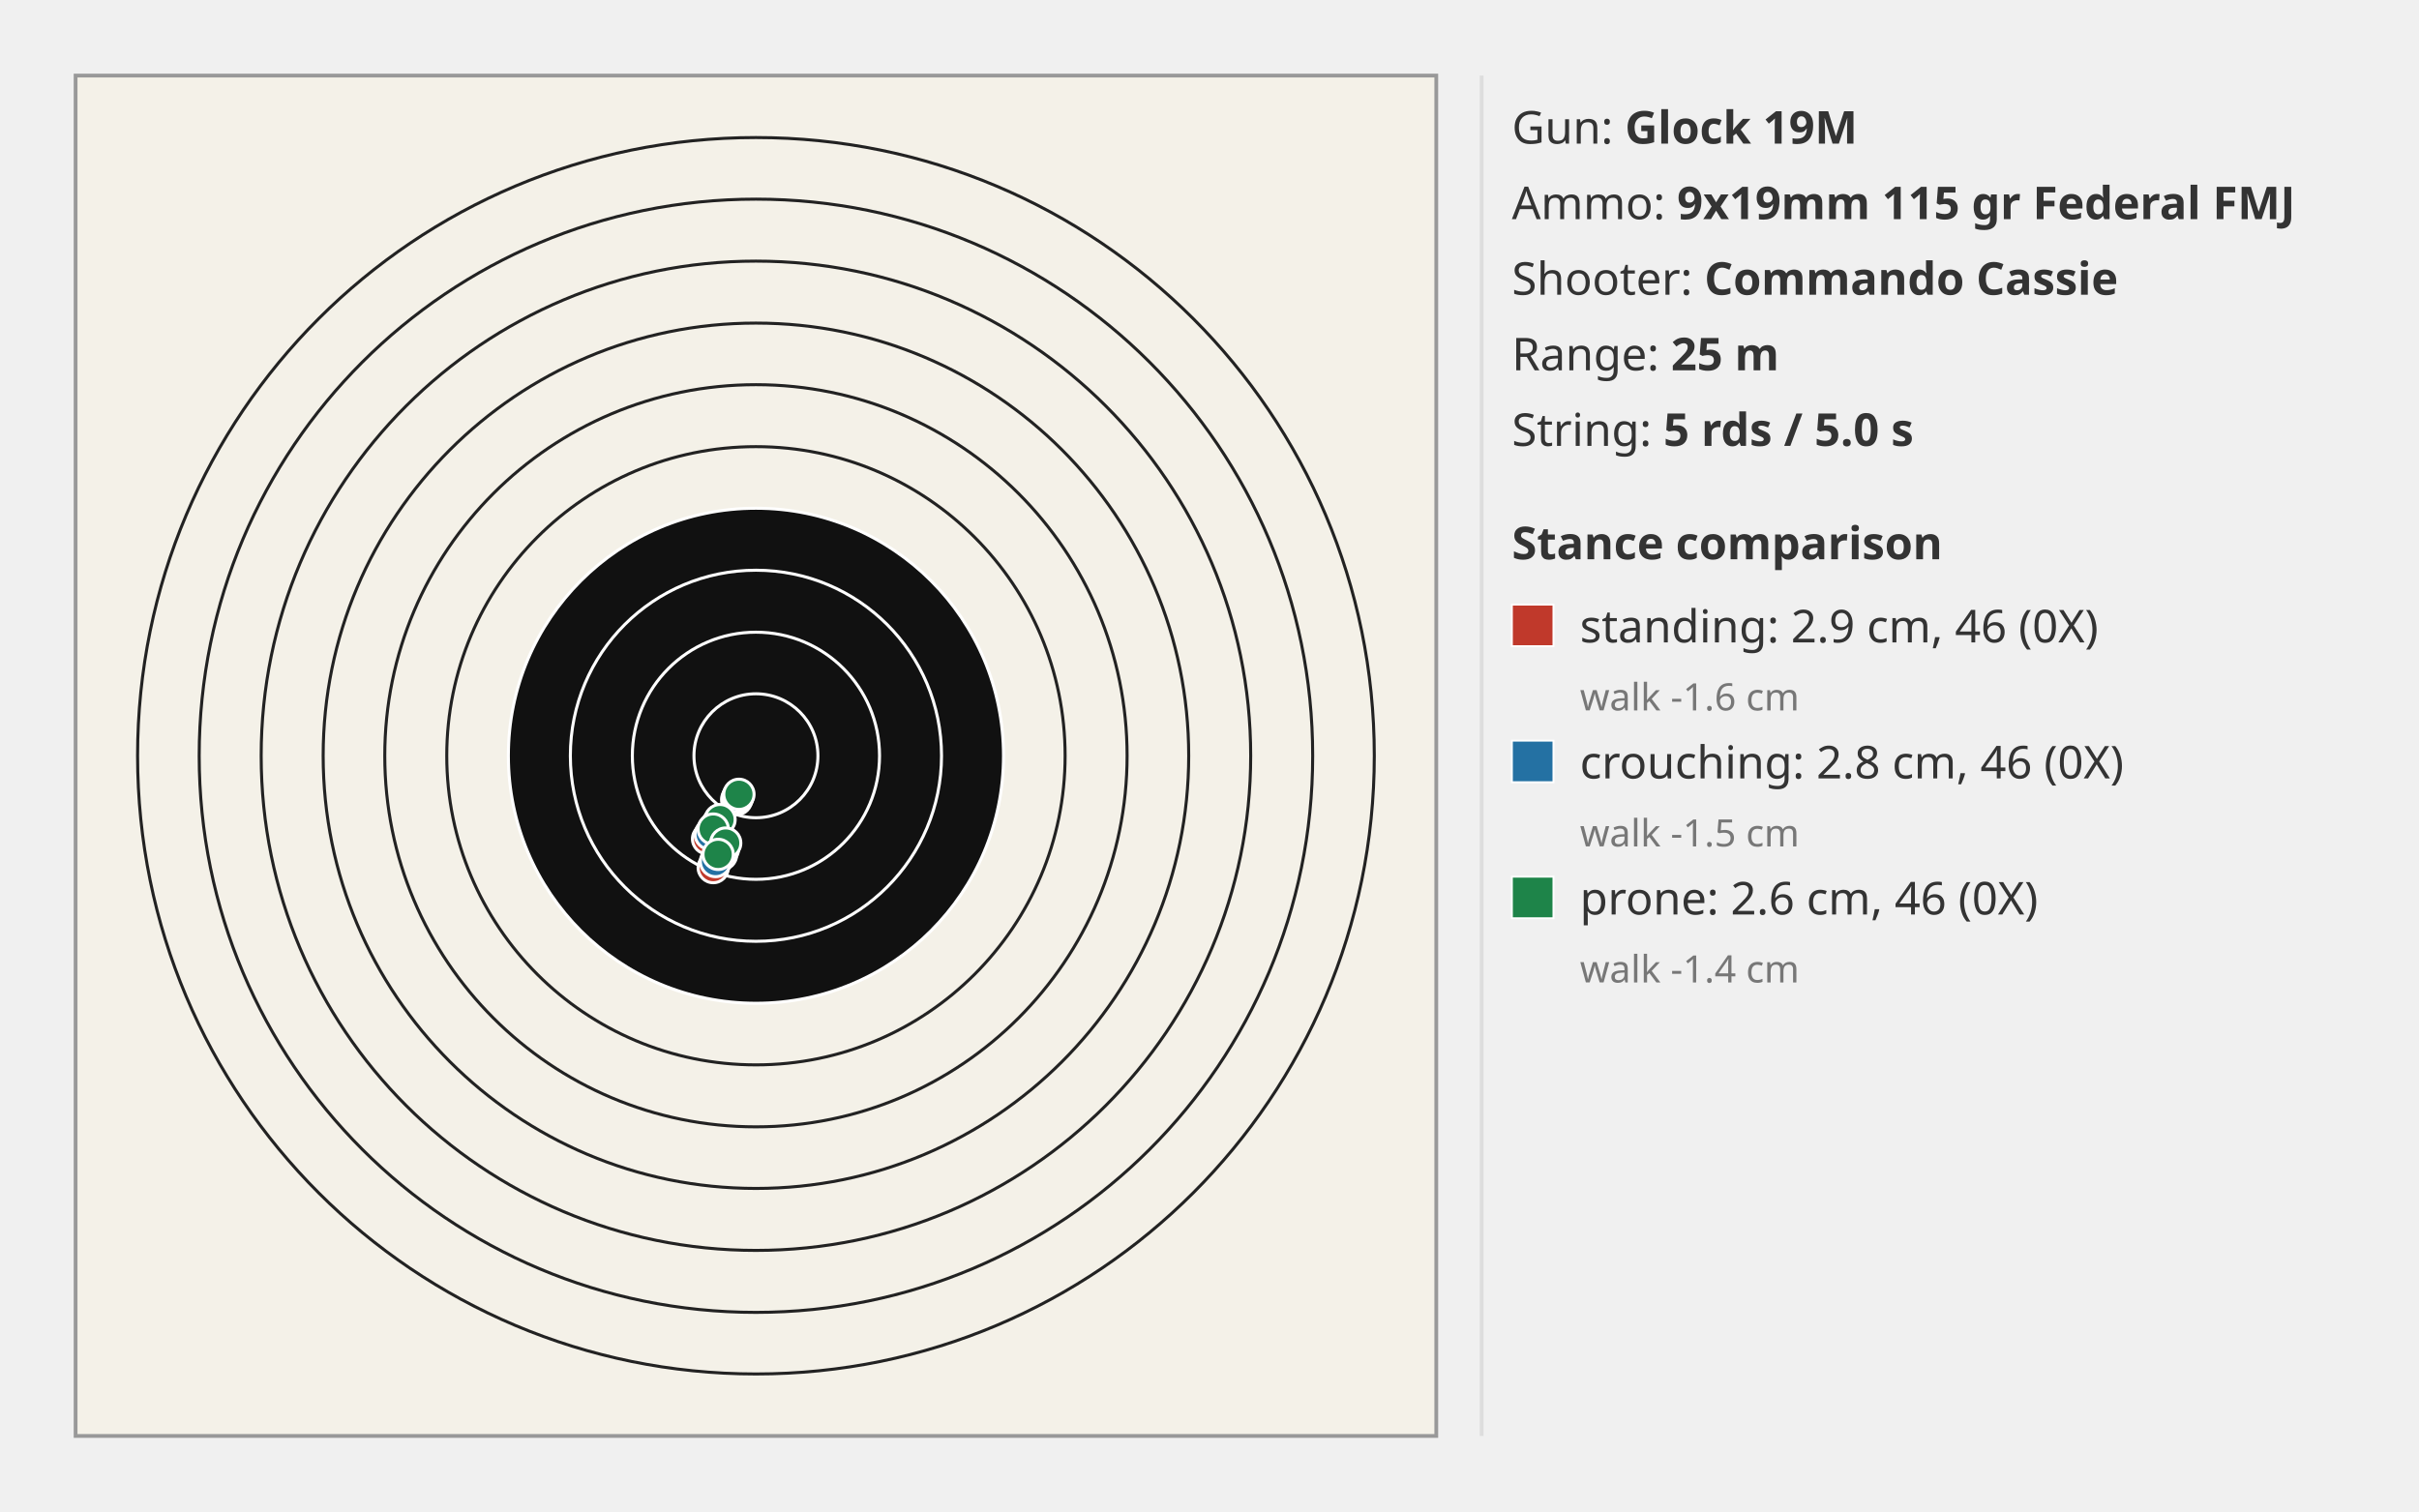
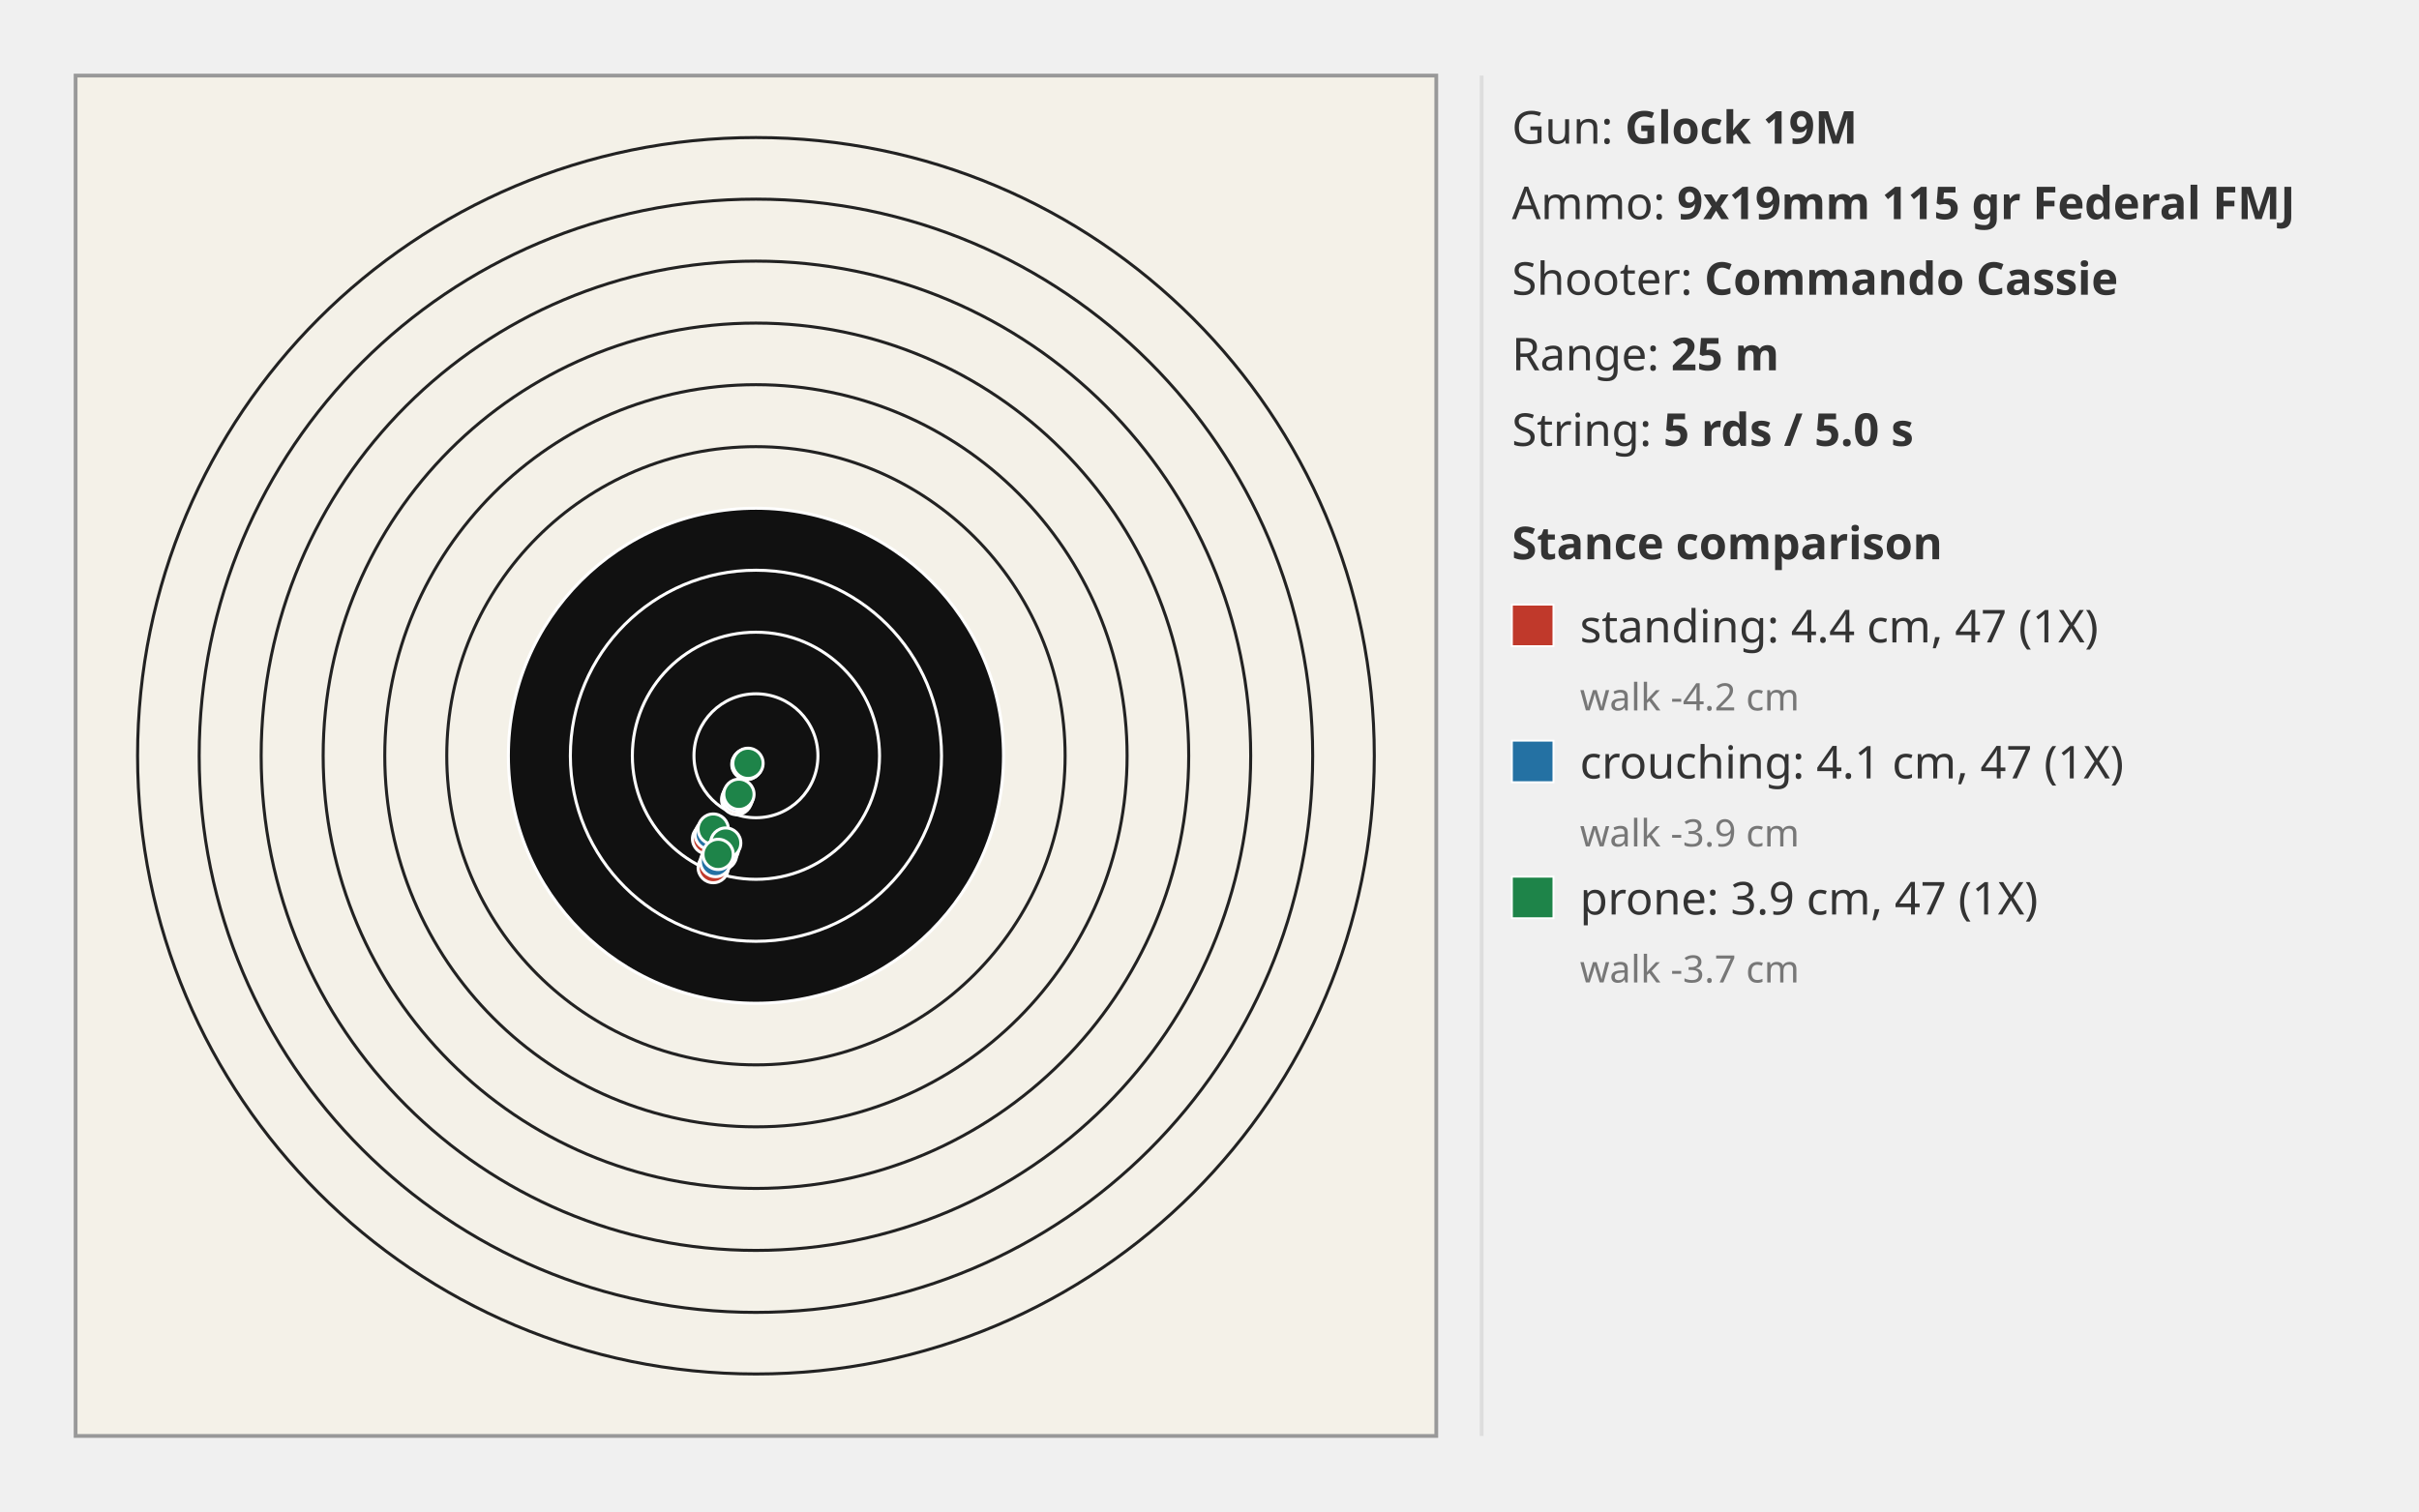
<svg xmlns="http://www.w3.org/2000/svg" width="640" height="400" viewBox="0 0 640 400">
  <rect x="20" y="20" width="360" height="360" fill="#f4f1e8" stroke="#999999" />
  <circle cx="200.0" cy="200.0" r="163.6" fill="none" stroke="#222222" stroke-width="0.8" />
  <circle cx="200.0" cy="200.0" r="147.3" fill="none" stroke="#222222" stroke-width="0.8" />
  <circle cx="200.0" cy="200.0" r="130.9" fill="none" stroke="#222222" stroke-width="0.8" />
  <circle cx="200.0" cy="200.0" r="114.5" fill="none" stroke="#222222" stroke-width="0.8" />
  <circle cx="200.0" cy="200.0" r="98.2" fill="none" stroke="#222222" stroke-width="0.8" />
  <circle cx="200.0" cy="200.0" r="81.8" fill="none" stroke="#222222" stroke-width="0.8" />
  <circle cx="200.0" cy="200.0" r="65.5" fill="#111111" stroke="#ffffff" stroke-width="0.8" />
  <circle cx="200.0" cy="200.0" r="49.1" fill="#111111" stroke="#ffffff" stroke-width="0.8" />
  <circle cx="200.0" cy="200.0" r="32.7" fill="#111111" stroke="#ffffff" stroke-width="0.8" />
  <circle cx="200.0" cy="200.0" r="16.4" fill="#111111" stroke="#ffffff" stroke-width="0.8" />
-   <circle class="shot" cx="189.2" cy="219.1" r="4" fill="#c0392b" stroke="#ffffff" stroke-width="0.8" />
+   <circle class="shot" cx="197.6" cy="202.3" r="4" fill="#c0392b" stroke="#ffffff" stroke-width="0.8" />
  <circle class="shot" cx="187.2" cy="222.0" r="4" fill="#c0392b" stroke="#ffffff" stroke-width="0.8" />
  <circle class="shot" cx="194.9" cy="211.6" r="4" fill="#c0392b" stroke="#ffffff" stroke-width="0.8" />
  <circle class="shot" cx="190.9" cy="226.2" r="4" fill="#c0392b" stroke="#ffffff" stroke-width="0.8" />
  <circle class="shot" cx="188.7" cy="229.6" r="4" fill="#c0392b" stroke="#ffffff" stroke-width="0.8" />
-   <circle class="shot" cx="189.8" cy="218.1" r="4" fill="#2471a3" stroke="#ffffff" stroke-width="0.8" />
+   <circle class="shot" cx="197.7" cy="202.2" r="4" fill="#2471a3" stroke="#ffffff" stroke-width="0.8" />
  <circle class="shot" cx="187.9" cy="220.8" r="4" fill="#2471a3" stroke="#ffffff" stroke-width="0.8" />
  <circle class="shot" cx="195.2" cy="210.9" r="4" fill="#2471a3" stroke="#ffffff" stroke-width="0.8" />
  <circle class="shot" cx="191.4" cy="224.7" r="4" fill="#2471a3" stroke="#ffffff" stroke-width="0.8" />
  <circle class="shot" cx="189.3" cy="228.0" r="4" fill="#2471a3" stroke="#ffffff" stroke-width="0.8" />
-   <circle class="shot" cx="190.5" cy="216.9" r="4" fill="#1e8449" stroke="#ffffff" stroke-width="0.8" />
+   <circle class="shot" cx="197.9" cy="202.0" r="4" fill="#1e8449" stroke="#ffffff" stroke-width="0.8" />
  <circle class="shot" cx="188.7" cy="219.4" r="4" fill="#1e8449" stroke="#ffffff" stroke-width="0.8" />
  <circle class="shot" cx="195.5" cy="210.2" r="4" fill="#1e8449" stroke="#ffffff" stroke-width="0.8" />
  <circle class="shot" cx="192.0" cy="223.1" r="4" fill="#1e8449" stroke="#ffffff" stroke-width="0.8" />
  <circle class="shot" cx="190.0" cy="226.1" r="4" fill="#1e8449" stroke="#ffffff" stroke-width="0.8" />
  <line x1="392" y1="20" x2="392" y2="380" stroke="#dddddd" />
  <text x="400" y="38" font-family="sans-serif" font-size="12" fill="#333333">Gun: <tspan font-weight="bold">Glock 19M</tspan>
  </text>
  <text x="400" y="58" font-family="sans-serif" font-size="12" fill="#333333">Ammo: <tspan font-weight="bold">9x19mm 115 gr Federal FMJ</tspan>
  </text>
  <text x="400" y="78" font-family="sans-serif" font-size="12" fill="#333333">Shooter: <tspan font-weight="bold">Commando Cassie</tspan>
  </text>
  <text x="400" y="98" font-family="sans-serif" font-size="12" fill="#333333">Range: <tspan font-weight="bold">25 m</tspan>
  </text>
  <text x="400" y="118" font-family="sans-serif" font-size="12" fill="#333333">String: <tspan font-weight="bold">5 rds / 5.0 s</tspan>
  </text>
  <text x="400" y="148" font-family="sans-serif" font-size="12" font-weight="bold" fill="#333333">Stance comparison</text>
  <rect x="400" y="160" width="11" height="11" fill="#c0392b" stroke="#ffffff" stroke-width="0.5" />
-   <text x="418" y="170" font-family="sans-serif" font-size="12" fill="#333333">standing: 2.9 cm, 46 (0X)</text>
-   <text x="418" y="188" font-family="sans-serif" font-size="10" fill="#777777">walk -1.6 cm</text>
+   <text x="418" y="170" font-family="sans-serif" font-size="12" fill="#333333">standing: 4.4 cm, 47 (1X)</text>
+   <text x="418" y="188" font-family="sans-serif" font-size="10" fill="#777777">walk -4.2 cm</text>
  <rect x="400" y="196" width="11" height="11" fill="#2471a3" stroke="#ffffff" stroke-width="0.5" />
-   <text x="418" y="206" font-family="sans-serif" font-size="12" fill="#333333">crouching: 2.8 cm, 46 (0X)</text>
-   <text x="418" y="224" font-family="sans-serif" font-size="10" fill="#777777">walk -1.5 cm</text>
+   <text x="418" y="206" font-family="sans-serif" font-size="12" fill="#333333">crouching: 4.1 cm, 47 (1X)</text>
+   <text x="418" y="224" font-family="sans-serif" font-size="10" fill="#777777">walk -3.9 cm</text>
  <rect x="400" y="232" width="11" height="11" fill="#1e8449" stroke="#ffffff" stroke-width="0.5" />
-   <text x="418" y="242" font-family="sans-serif" font-size="12" fill="#333333">prone: 2.6 cm, 46 (0X)</text>
-   <text x="418" y="260" font-family="sans-serif" font-size="10" fill="#777777">walk -1.4 cm</text>
+   <text x="418" y="242" font-family="sans-serif" font-size="12" fill="#333333">prone: 3.9 cm, 47 (1X)</text>
+   <text x="418" y="260" font-family="sans-serif" font-size="10" fill="#777777">walk -3.7 cm</text>
</svg>
